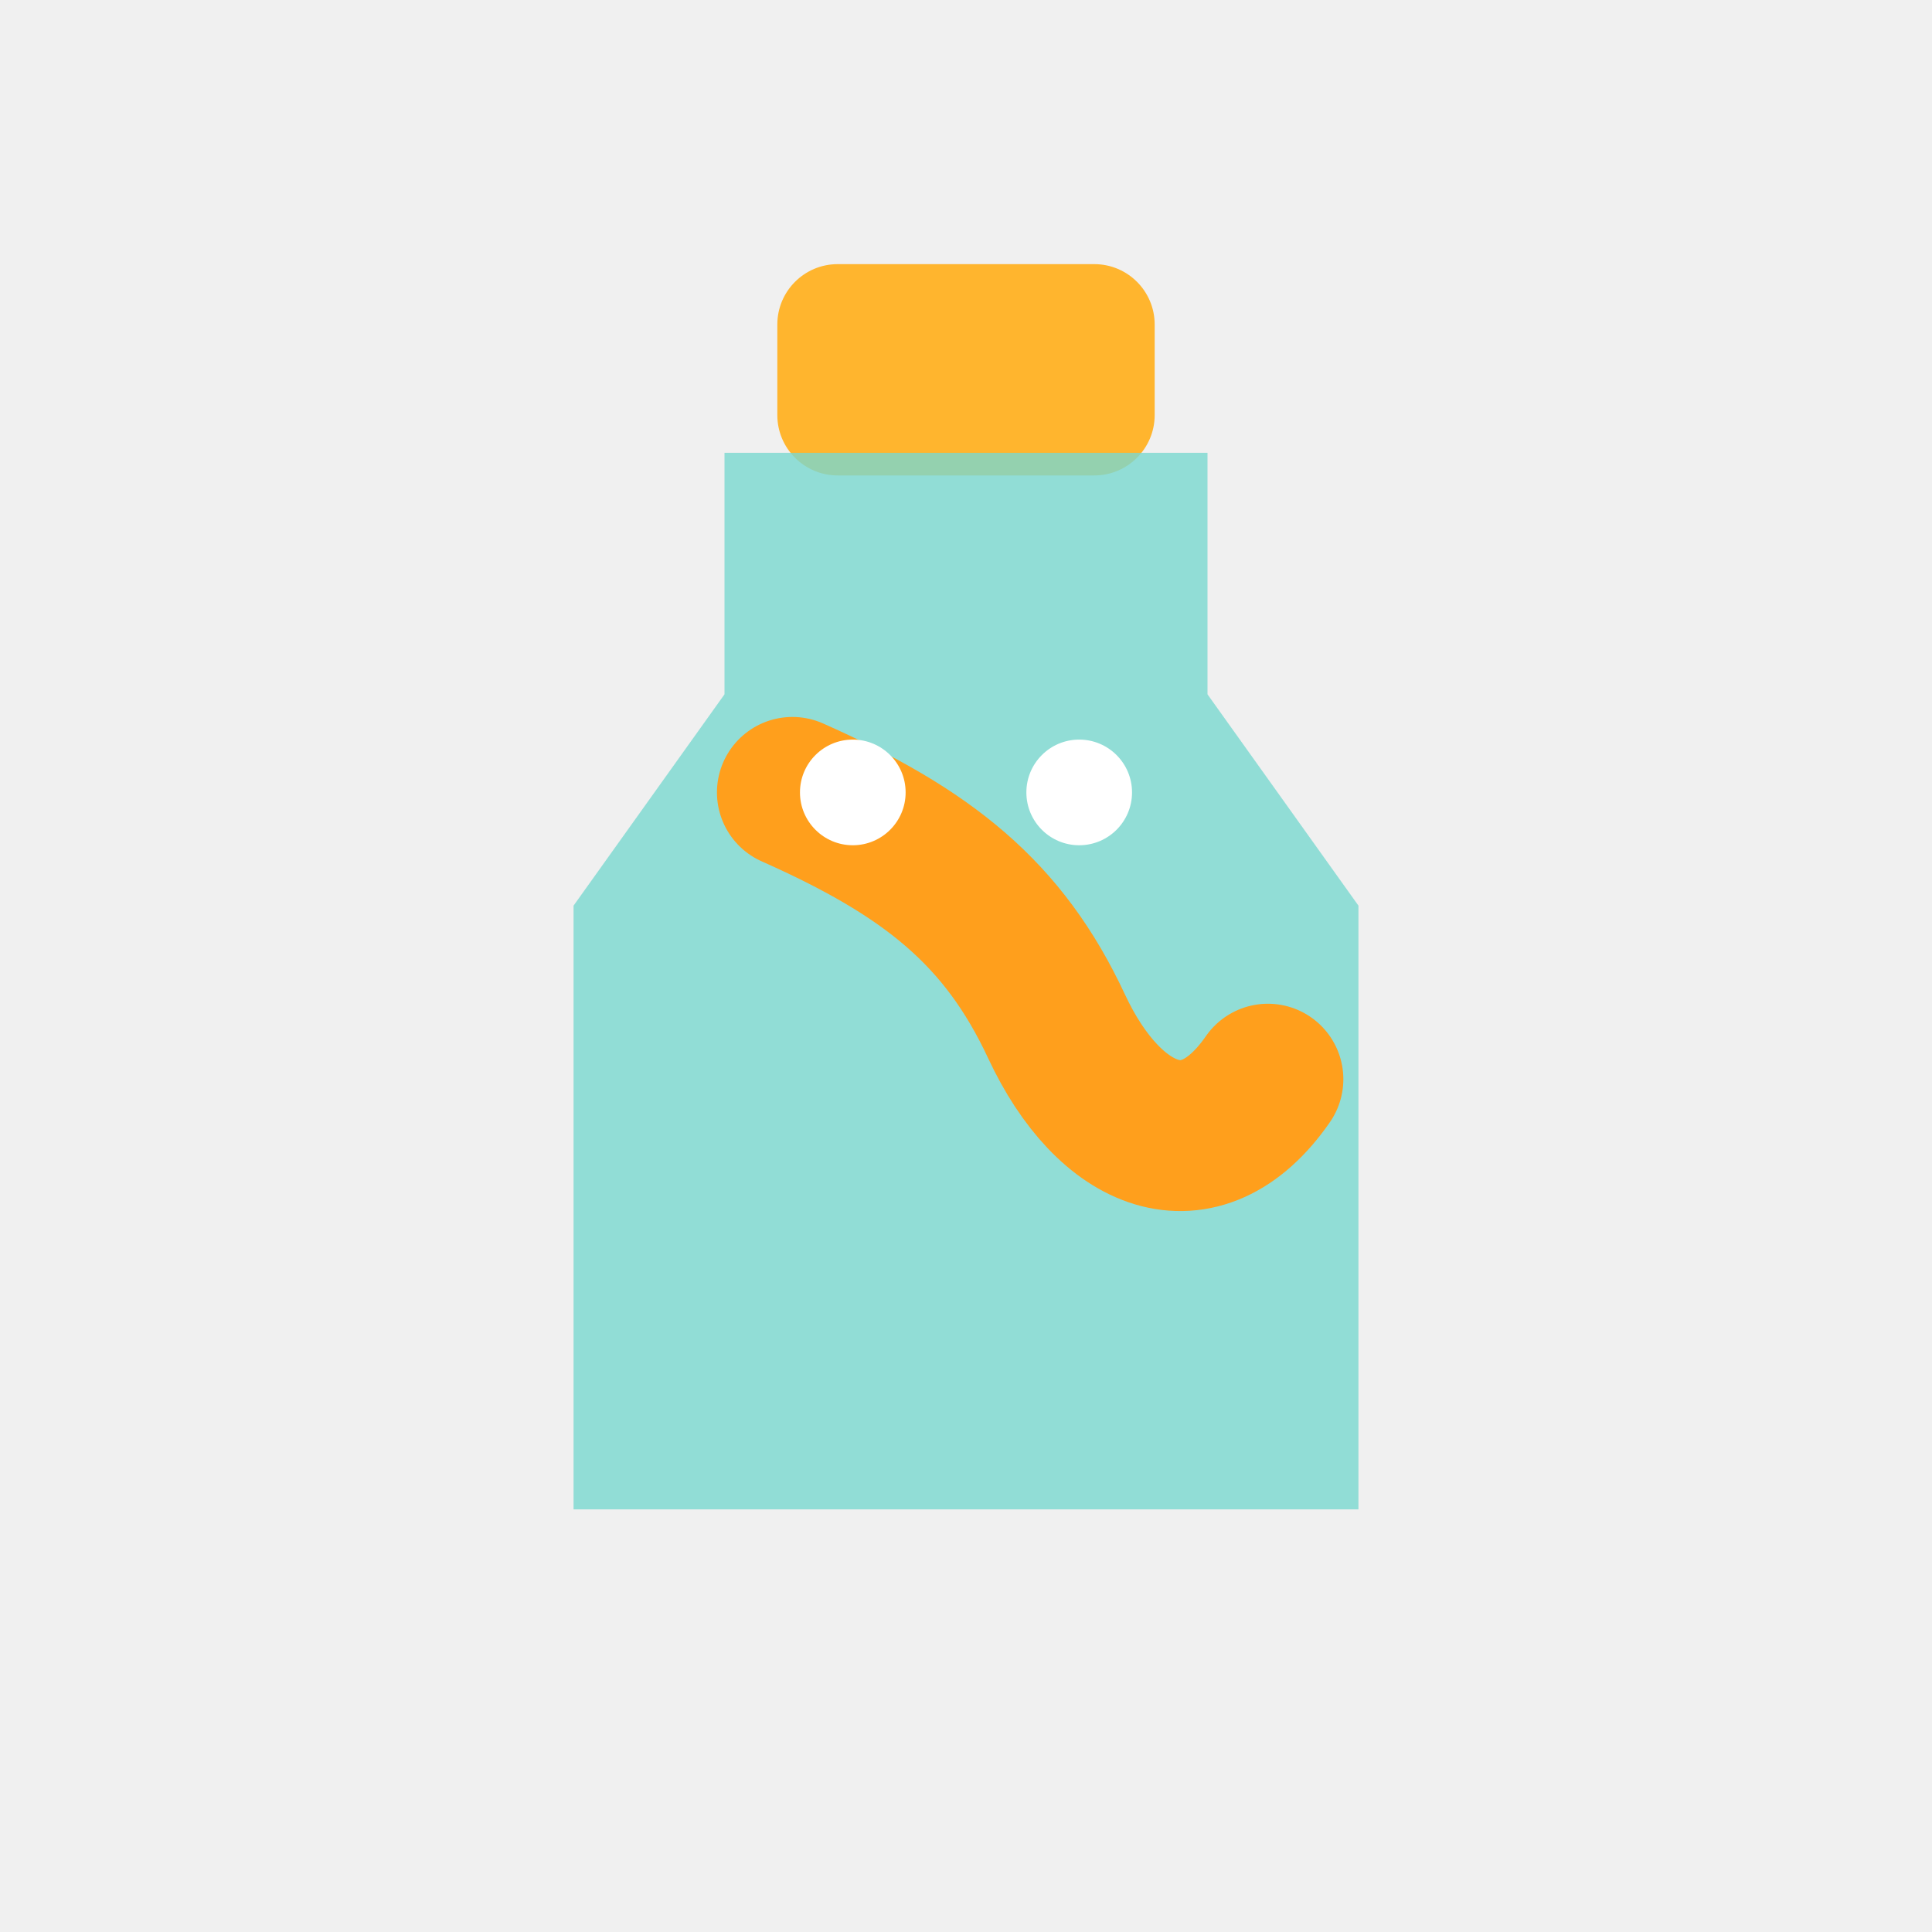
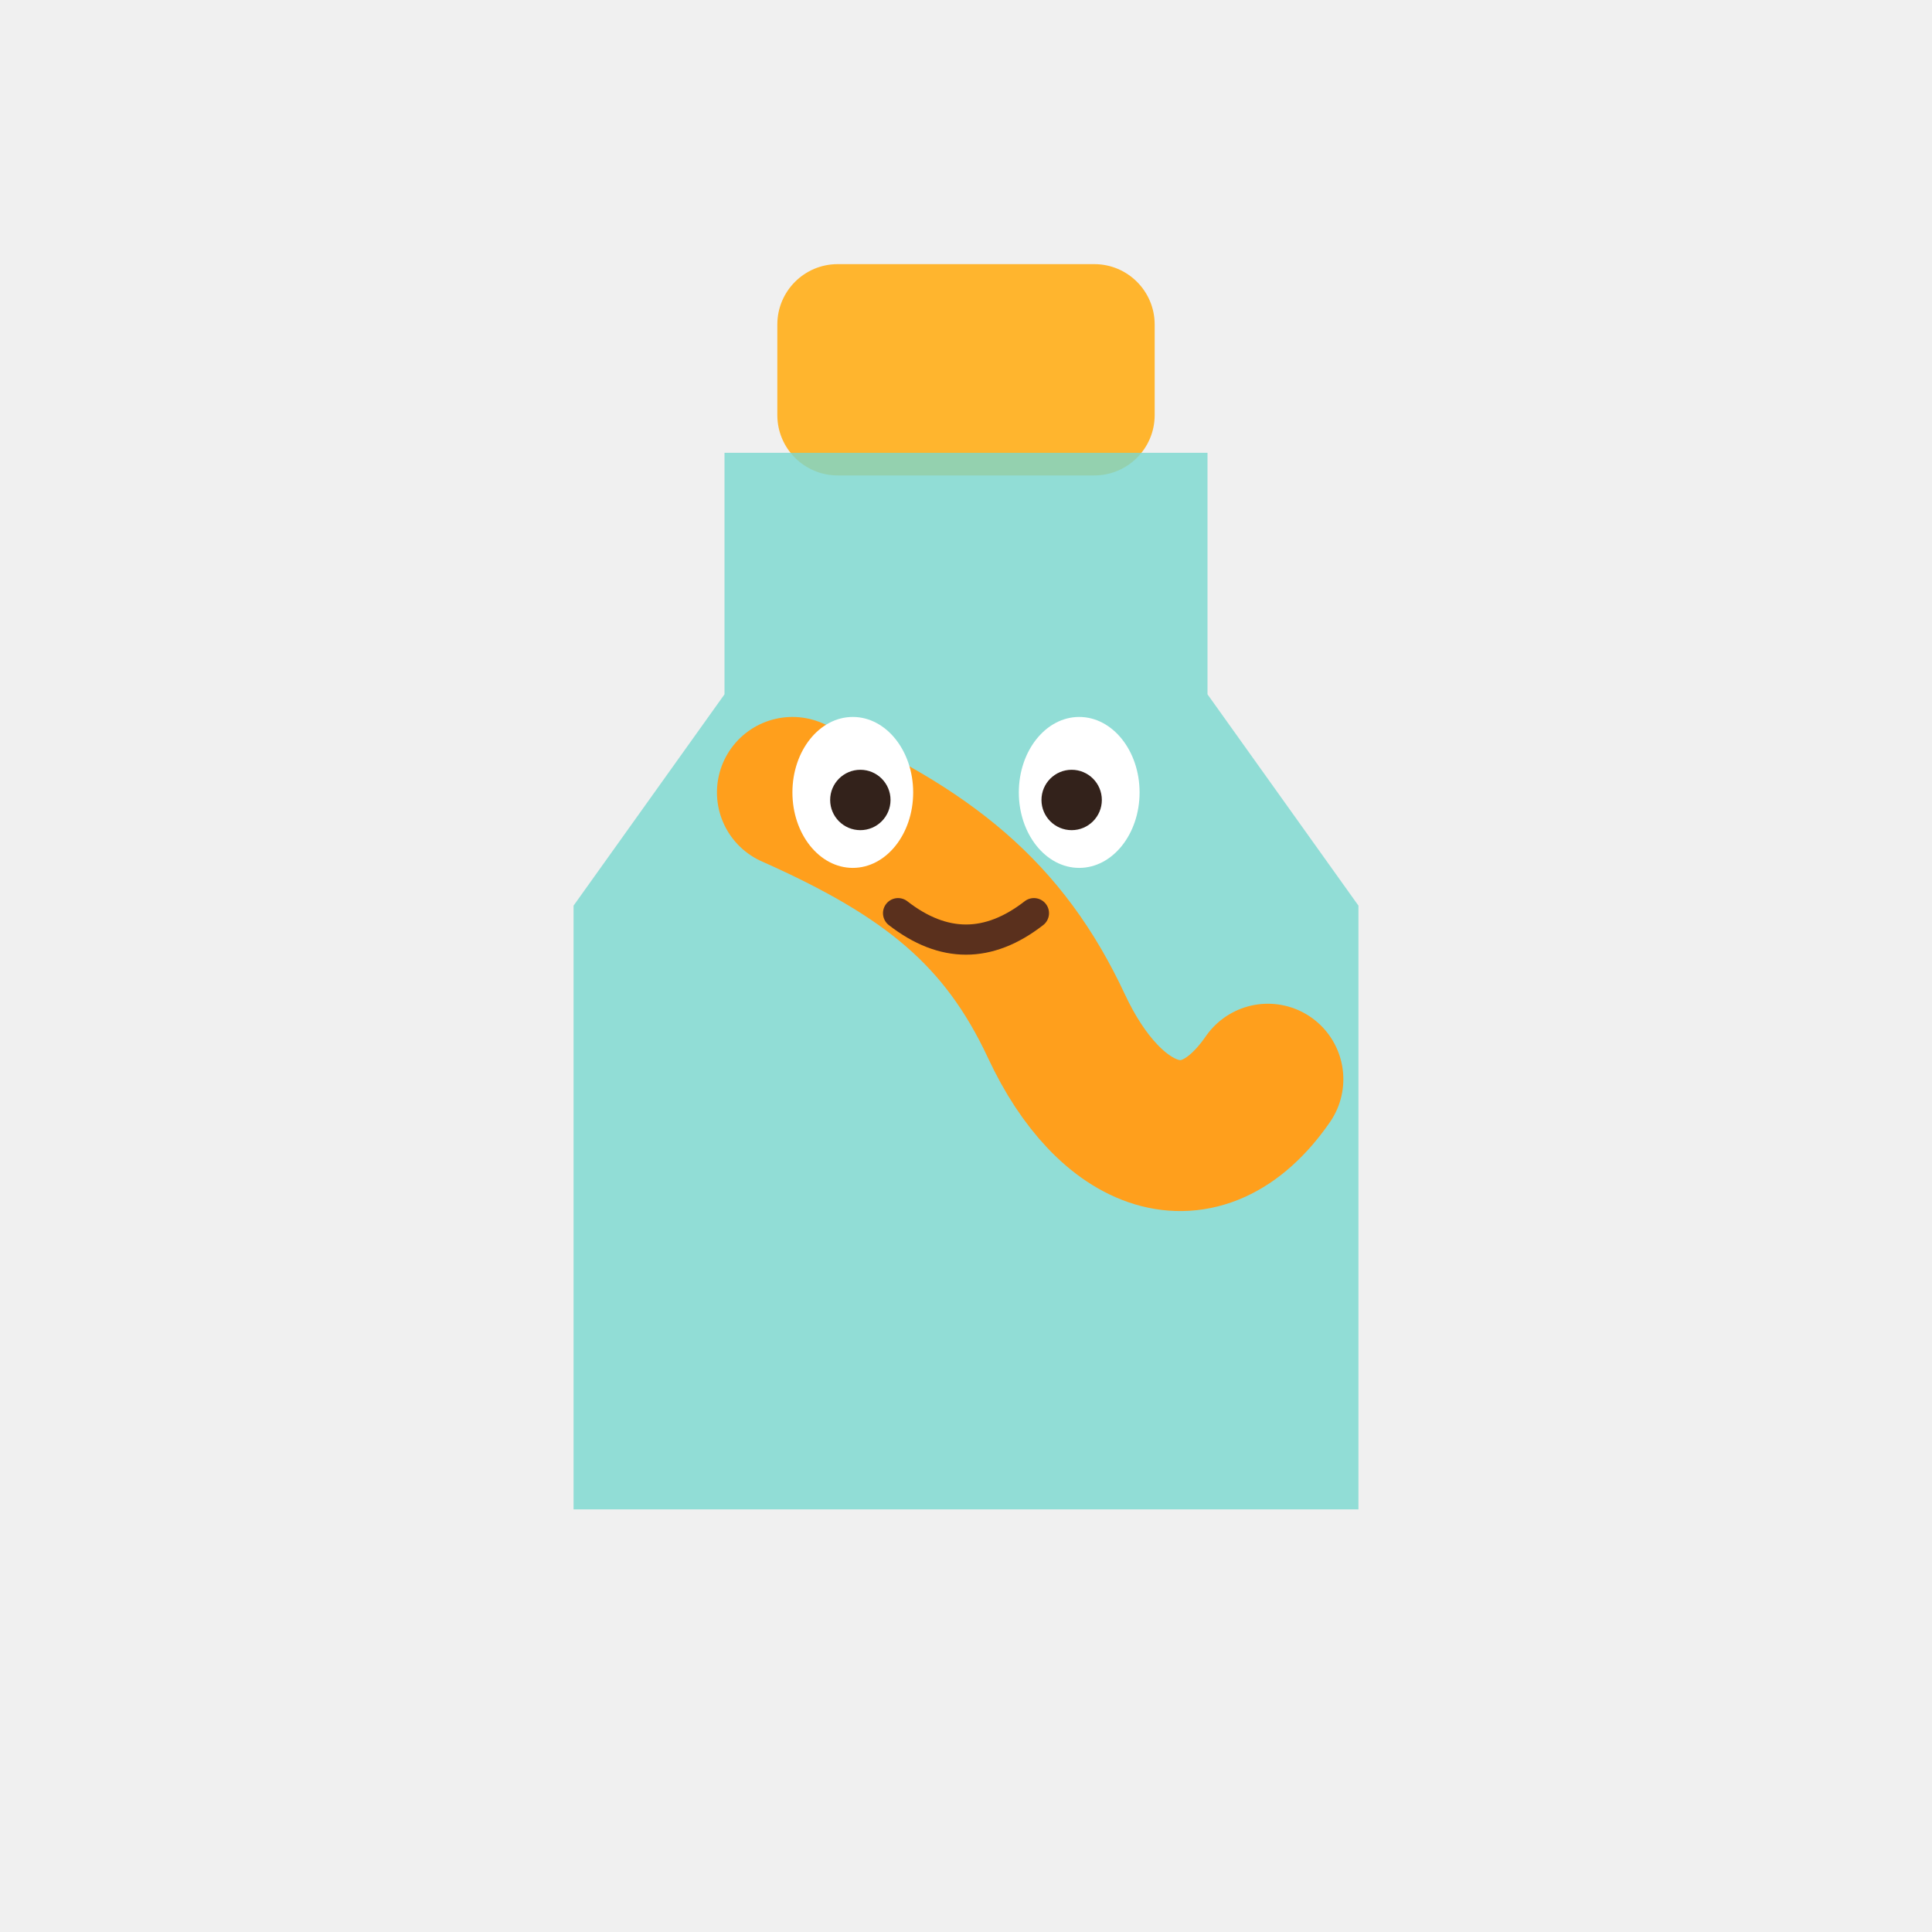
<svg xmlns="http://www.w3.org/2000/svg" viewBox="0 0 256 256">
-   <style>
- .g{transform-box:fill-box;transform-origin:center;animation:m 1.05s cubic-bezier(.2,.8,.2,1) 1 forwards}@keyframes m{0%{transform:scale(1);opacity:1}32%{transform:scale(.62,1.25) rotate(-5deg)}62%{transform:translateX(12px) scale(.42,1.48) rotate(8deg)}100%{transform:translateX(0) scale(.72,1.12) rotate(0)}}
- </style>
-   <g class="g">
+   <style>.m{transform-origin:128px 150px;animation:m 1.05s cubic-bezier(.2,.8,.2,1) 1 forwards}.face{animation:f 1.05s ease 1 forwards}@keyframes m{0%{transform:scale(1)}32%{transform:scale(.62,1.25) rotate(-5deg)}62%{transform:translateX(12px) scale(.42,1.48) rotate(8deg)}100%{transform:translateX(0) scale(.72,1.12)}}@keyframes f{0%,35%{transform:scale(1)}65%{transform:scale(.7,1.2)}100%{transform:scale(.85,1.05)}}</style>
+   <g class="m">
    <rect x="103" y="35" width="50" height="28" rx="8" fill="#ffb52e" />
    <path d="M96 60h64v32l20 28v80H76v-80l20-28z" fill="#79d8d0" opacity=".8" />
    <path d="M105 105c18 8 28 16 35 31 7 15 19 20 28 7" fill="none" stroke="#ff9f1c" stroke-width="20" stroke-linecap="round" />
-     <circle cx="113" cy="105" r="7" fill="#fff" />
-     <circle cx="143" cy="105" r="7" fill="#fff" />
+     <g class="face">
+       <ellipse cx="113" cy="105" rx="8" ry="10" fill="#fff" />
+       <ellipse cx="143" cy="105" rx="8" ry="10" fill="#fff" />
+       <circle cx="114" cy="106" r="4" fill="#33221b" />
+       <circle cx="142" cy="106" r="4" fill="#33221b" />
+       <path d="M119 121q9 7 18 0" fill="none" stroke="#5a301d" stroke-width="4" stroke-linecap="round" />
+     </g>
  </g>
</svg>
